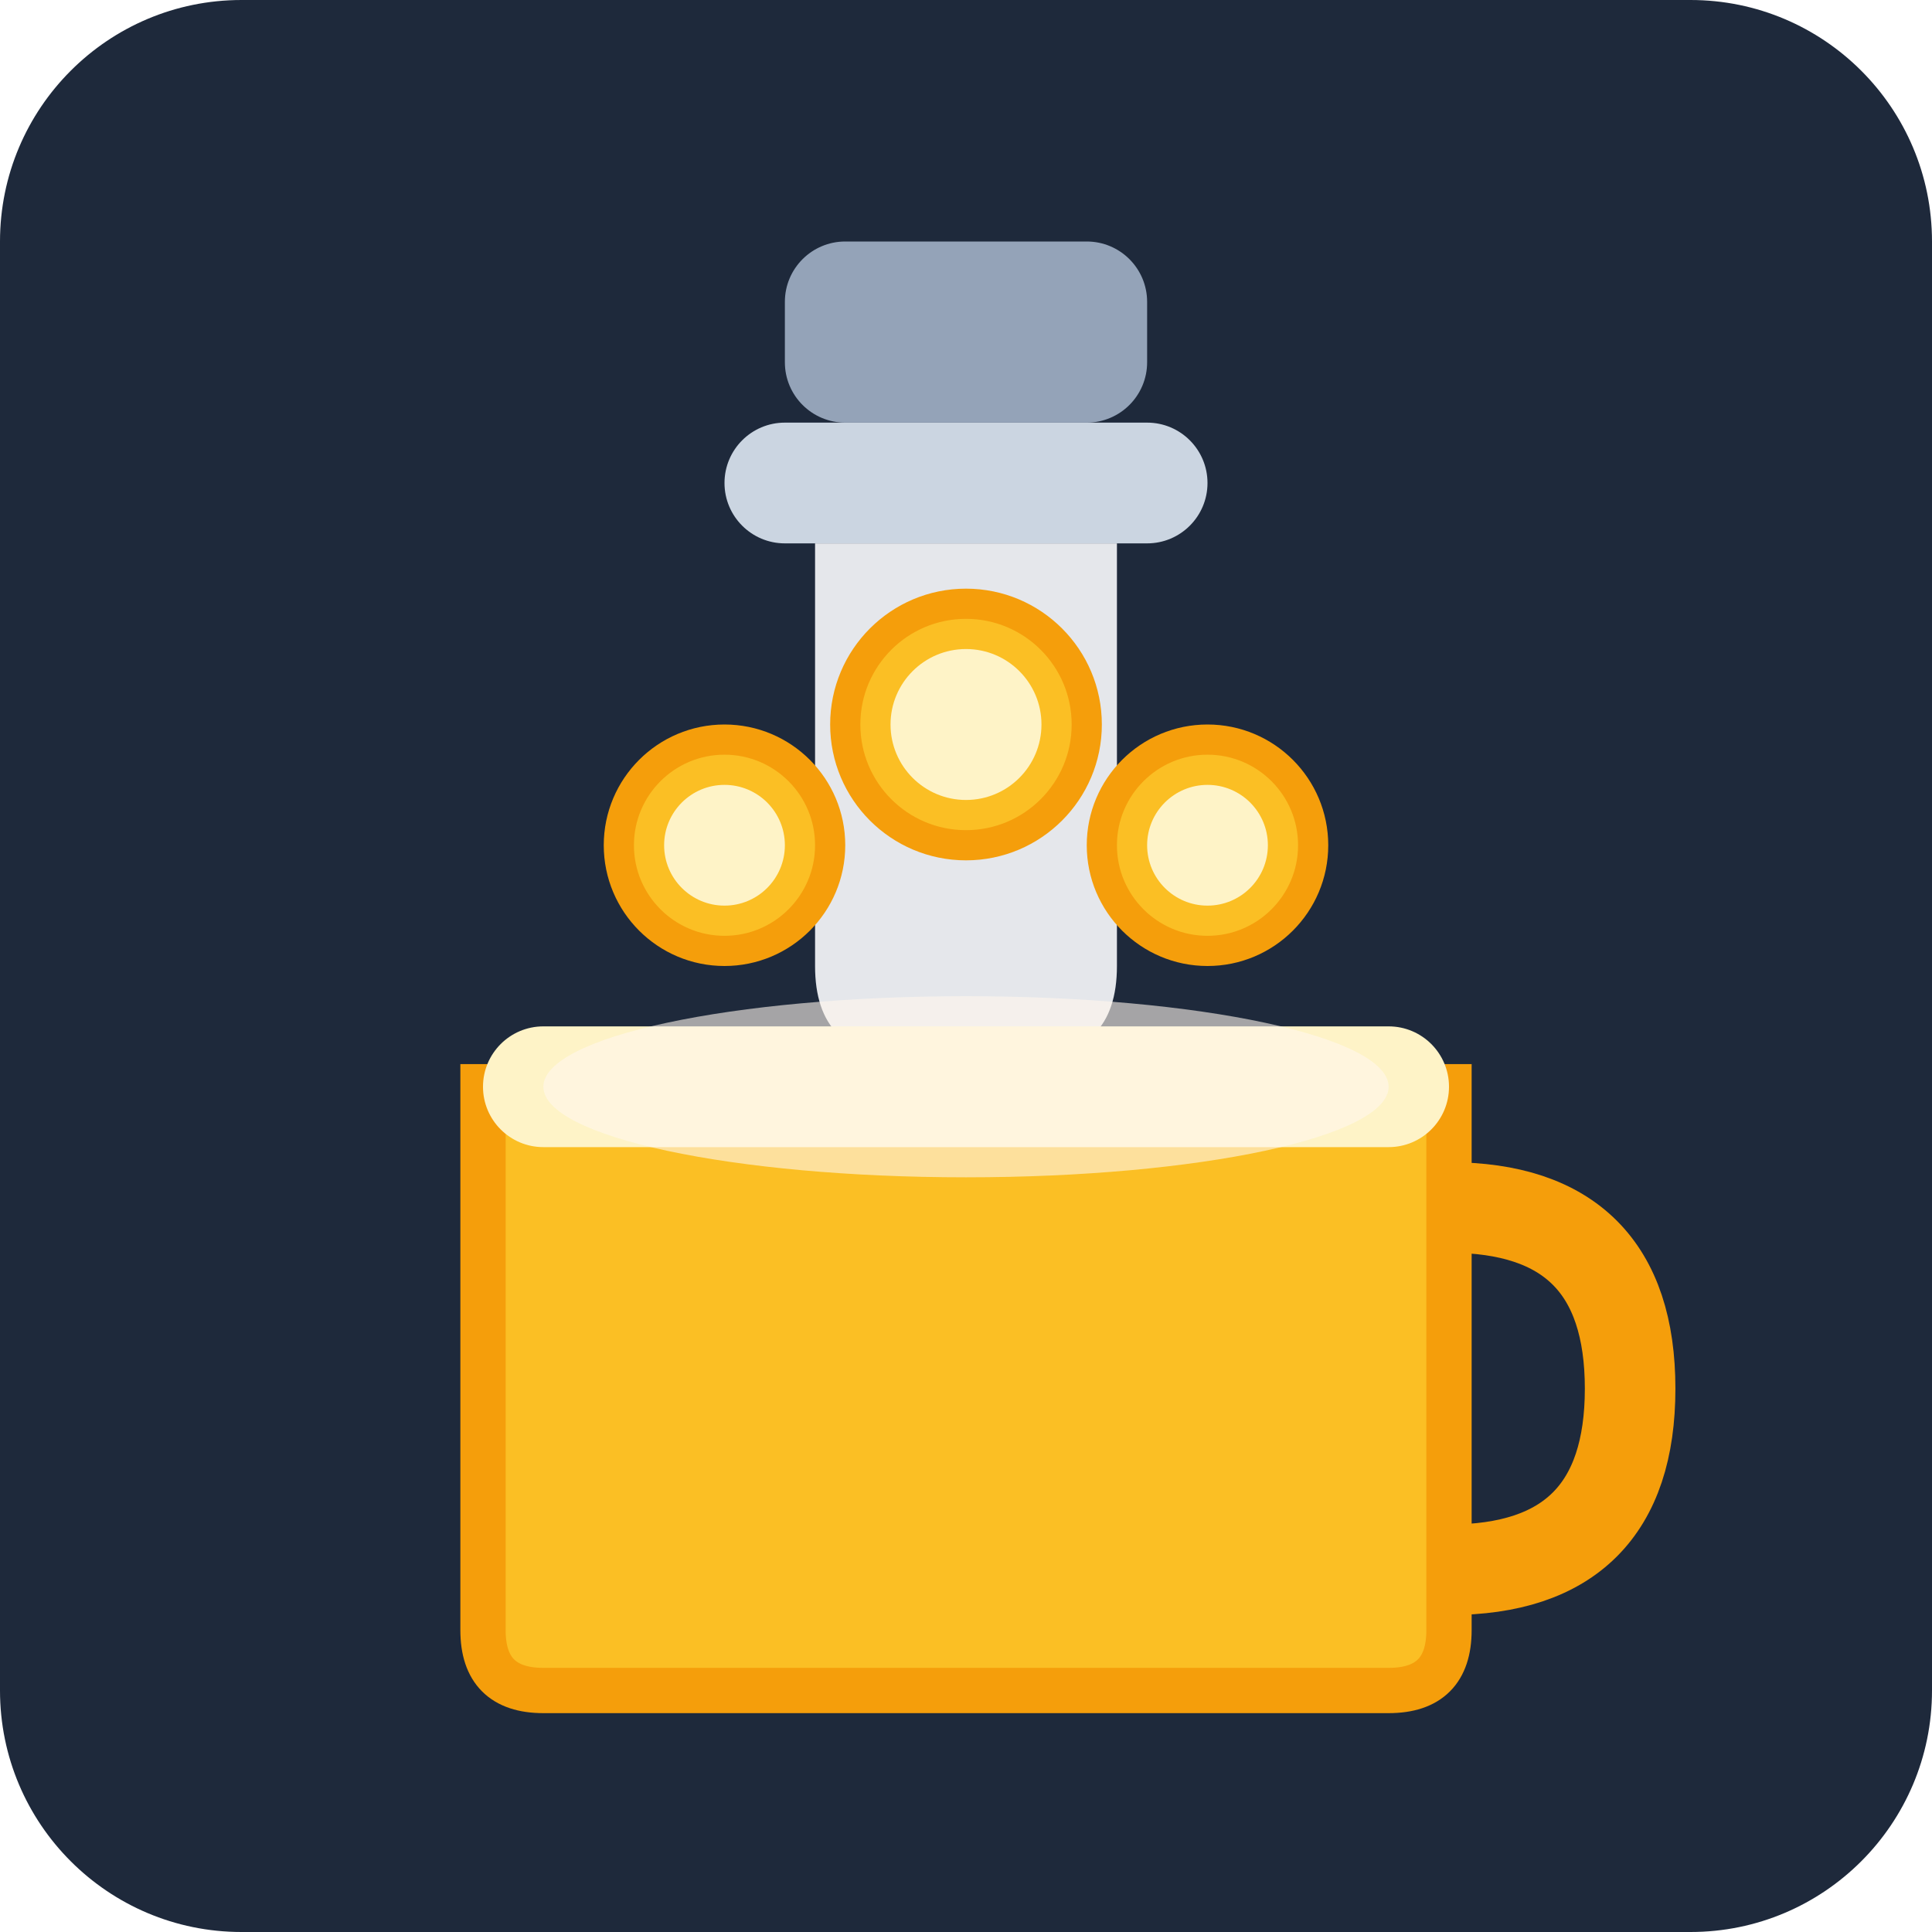
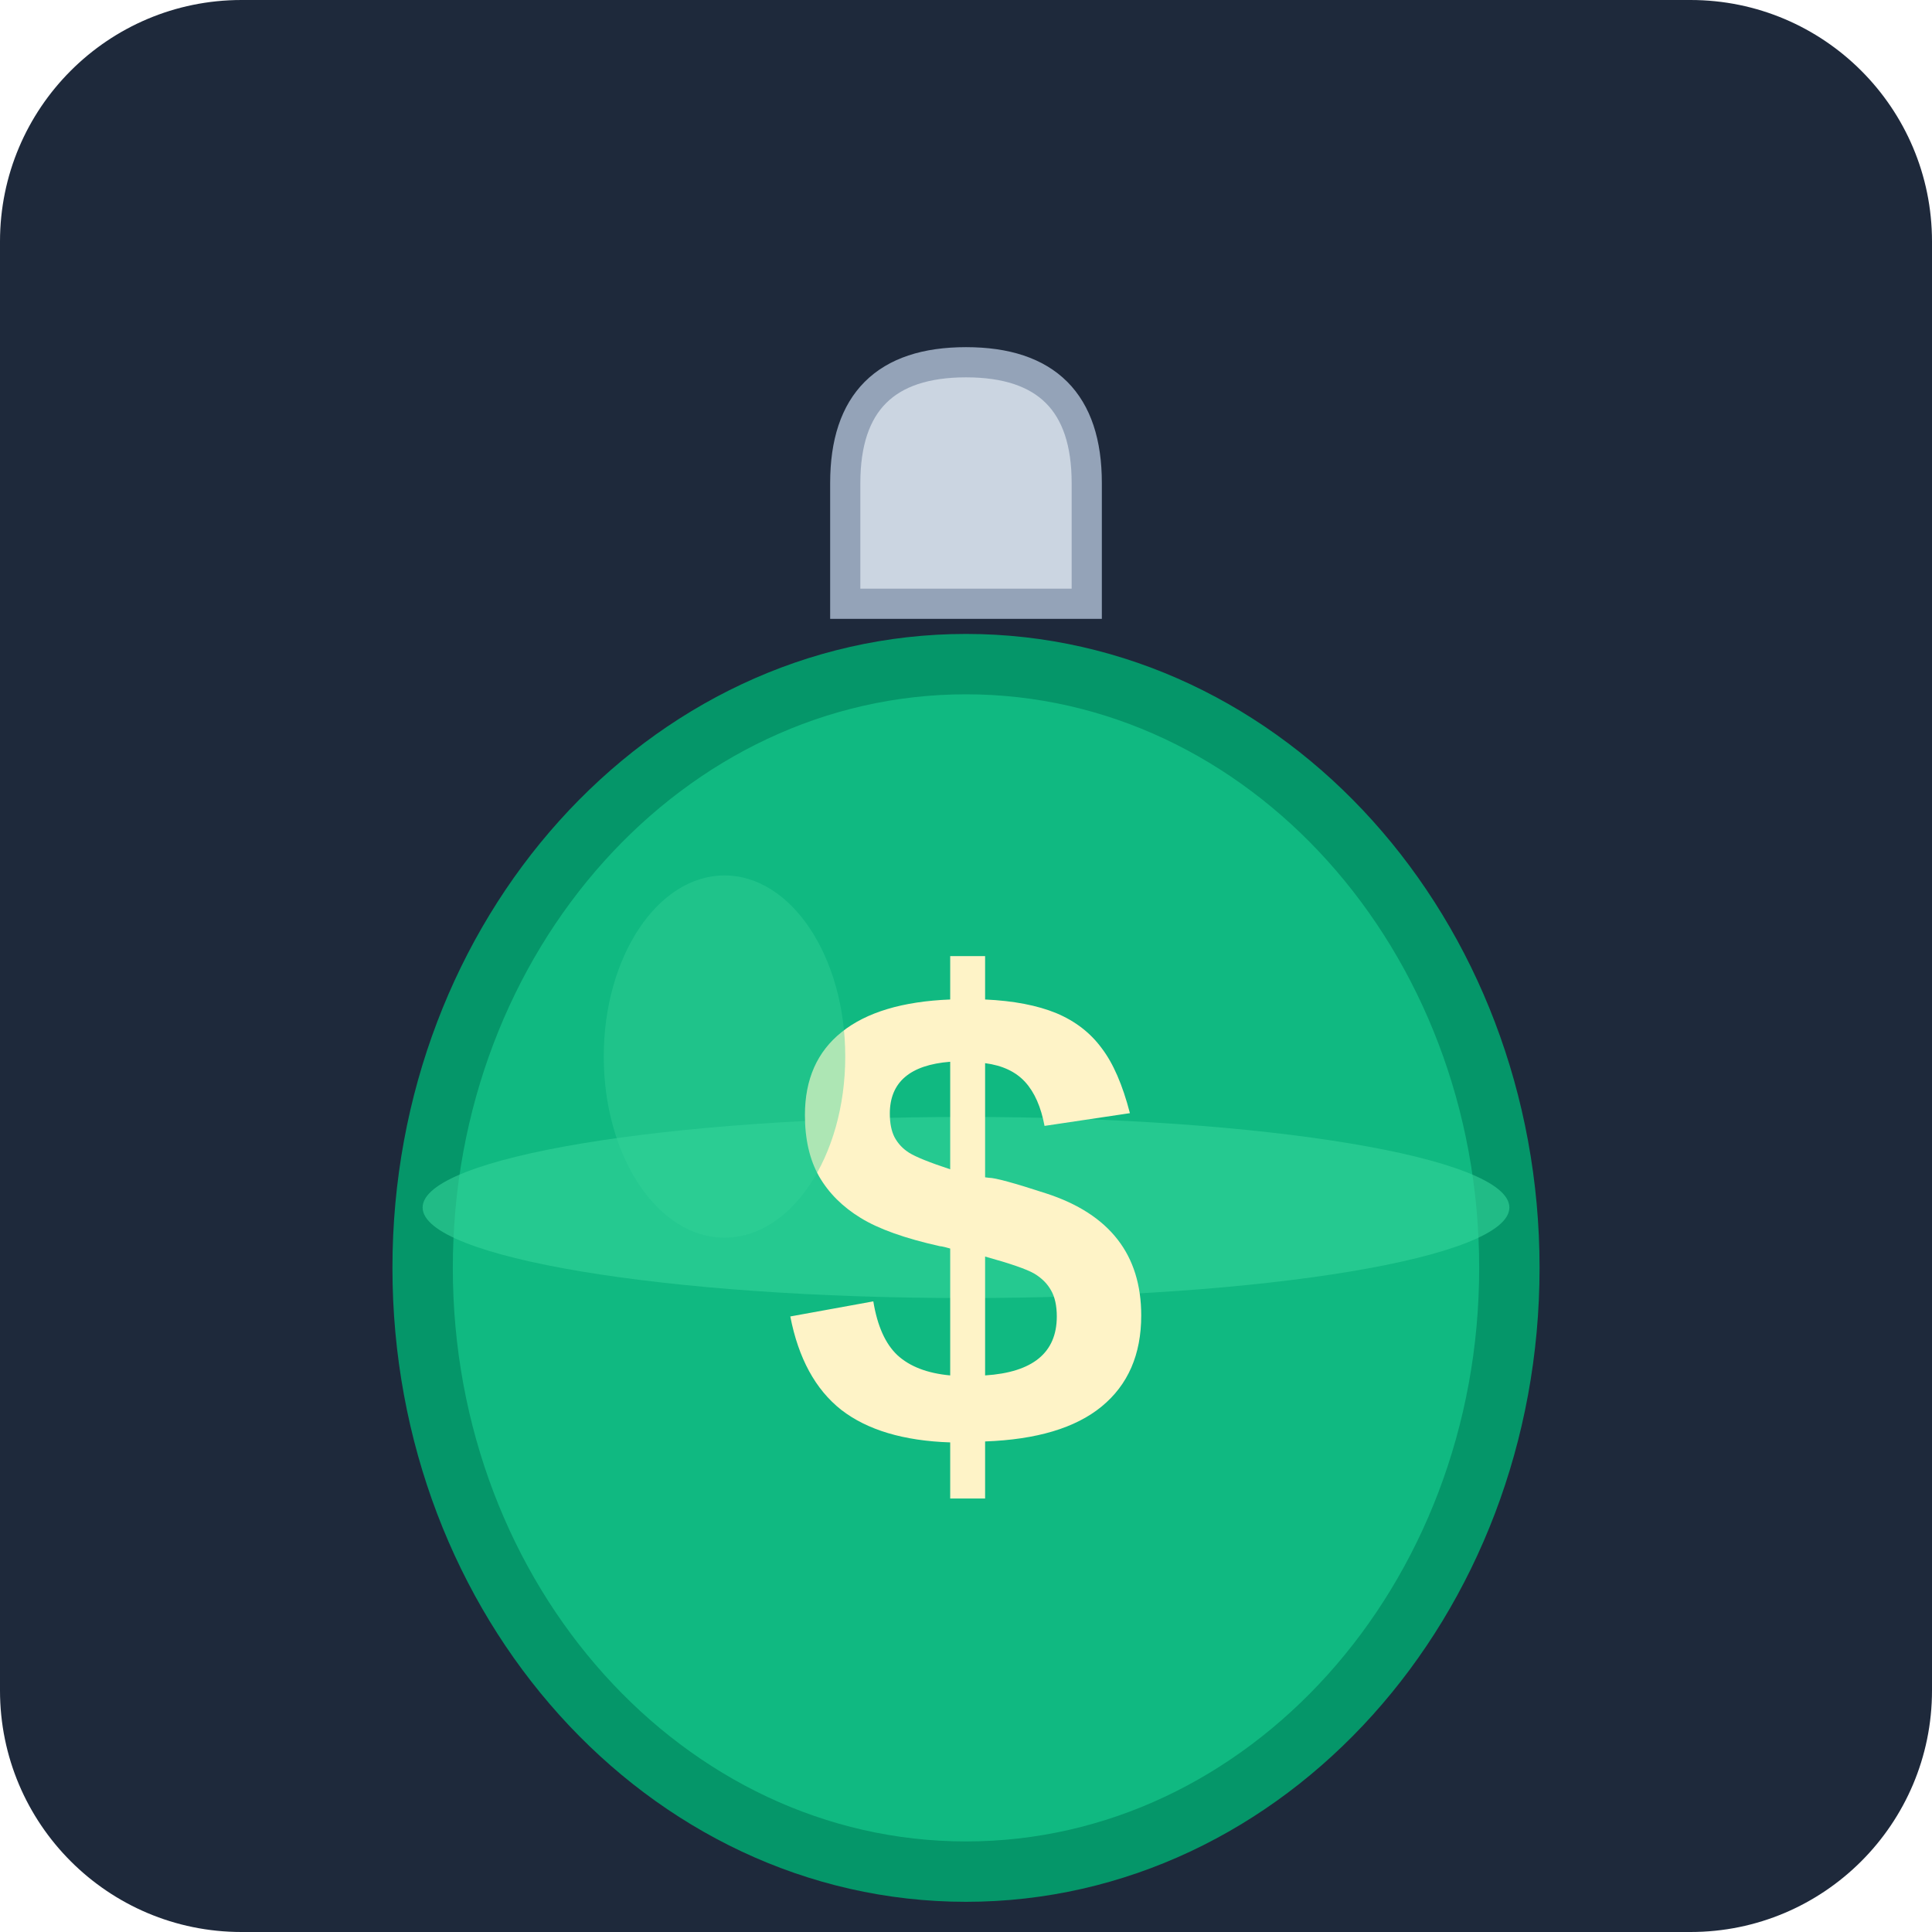
<svg xmlns="http://www.w3.org/2000/svg" width="64" height="64" viewBox="0 0 64 64">
  <rect width="64" height="64" fill="#1e293b" rx="8" />
-   <rect x="26" y="8" width="12" height="6" fill="#94a3b8" rx="2" />
-   <rect x="24" y="14" width="16" height="4" fill="#cbd5e1" rx="2" />
-   <path d="M 27 18 L 27 32 Q 27 35 30 35 L 34 35 Q 37 35 37 32 L 37 18 Z" fill="#e5e7eb" />
-   <path d="M 16 36 L 16 54 Q 16 56 18 56 L 46 56 Q 48 56 48 54 L 48 36 Z" fill="#fbbf24" stroke="#f59e0b" stroke-width="1.5" />
-   <rect x="16" y="34" width="32" height="4" fill="#fef3c7" rx="2" />
-   <ellipse cx="32" cy="36" rx="14" ry="3" fill="#fff7ed" opacity="0.6" />
-   <path d="M 48 40 Q 54 40 54 46 Q 54 52 48 52" fill="none" stroke="#f59e0b" stroke-width="3" />
-   <circle cx="32" cy="24" r="4" fill="#fbbf24" stroke="#f59e0b" stroke-width="1" />
-   <circle cx="32" cy="24" r="2.5" fill="#fef3c7" />
-   <circle cx="24" cy="28" r="3.5" fill="#fbbf24" stroke="#f59e0b" stroke-width="1" />
-   <circle cx="24" cy="28" r="2" fill="#fef3c7" />
-   <circle cx="40" cy="28" r="3.5" fill="#fbbf24" stroke="#f59e0b" stroke-width="1" />
-   <circle cx="40" cy="28" r="2" fill="#fef3c7" />
+   <path d="M 28 16 Q 28 12 32 12 Q 36 12 36 16 L 36 20 L 28 20 Z" fill="#cbd5e1" stroke="#94a3b8" stroke-width="1" />
+   <ellipse cx="32" cy="42" rx="18" ry="20" fill="#10b981" stroke="#059669" stroke-width="2" />
+   <ellipse cx="32" cy="40" rx="18" ry="3" fill="#34d399" opacity="0.6" />
+   <text x="32" y="48" font-family="Arial, sans-serif" font-size="22" fill="#fef3c7" text-anchor="middle" font-weight="bold">$</text>
+   <ellipse cx="24" cy="35" rx="4" ry="6" fill="#34d399" opacity="0.4" />
</svg>
